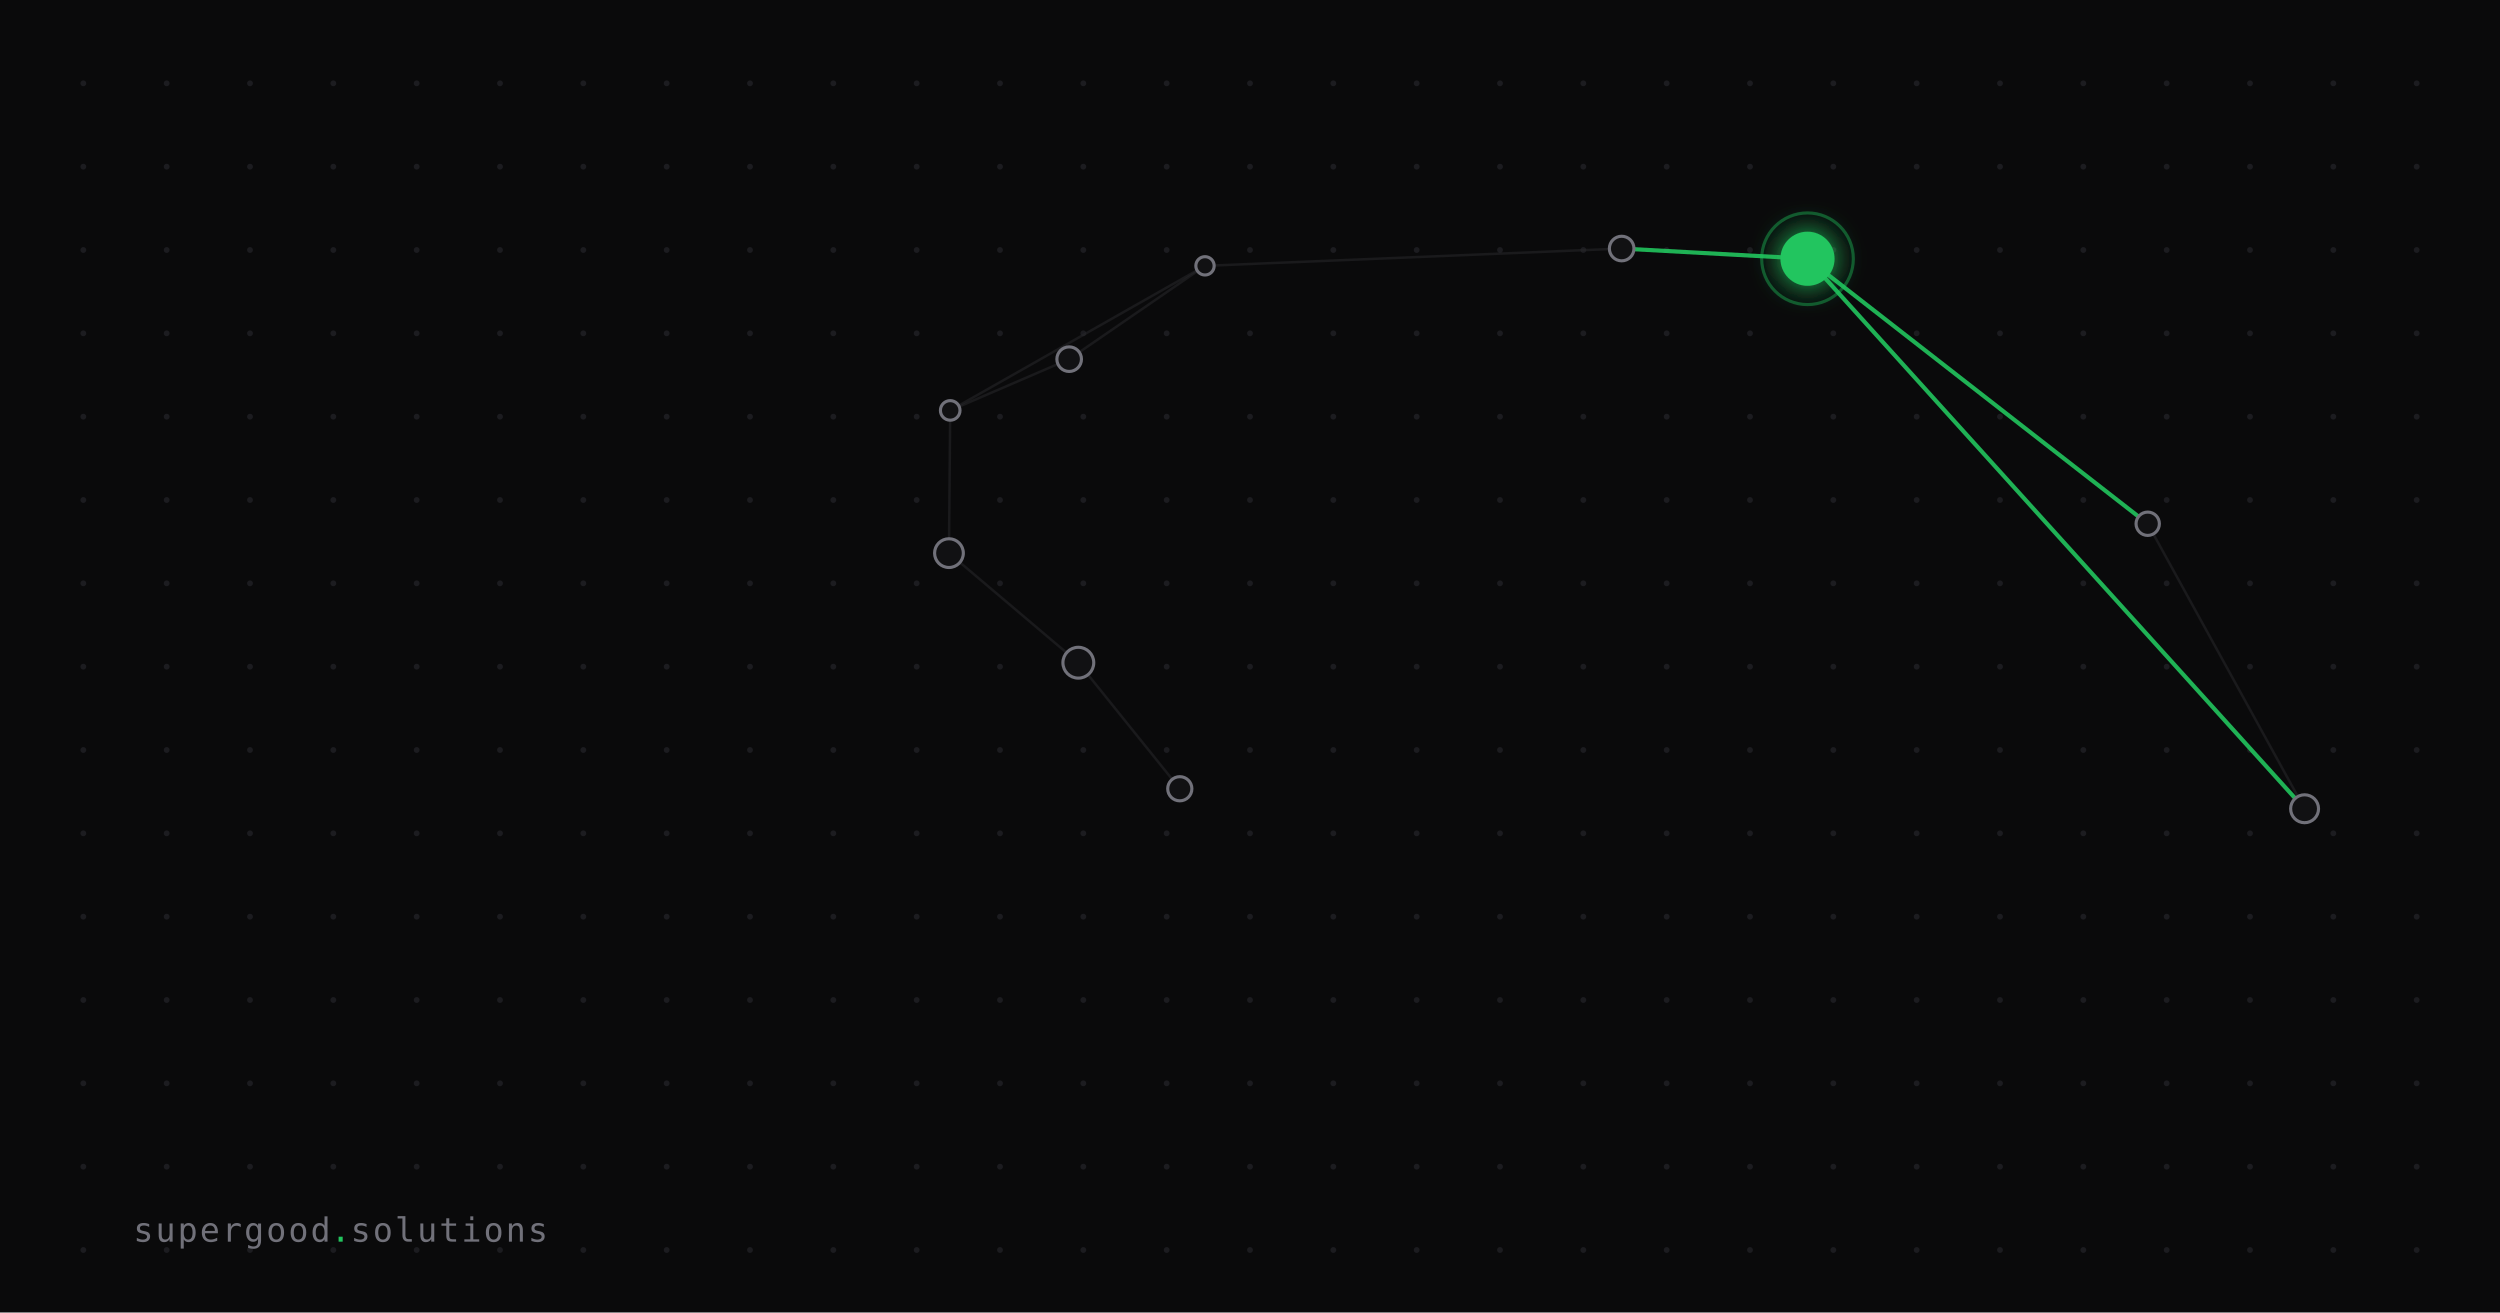
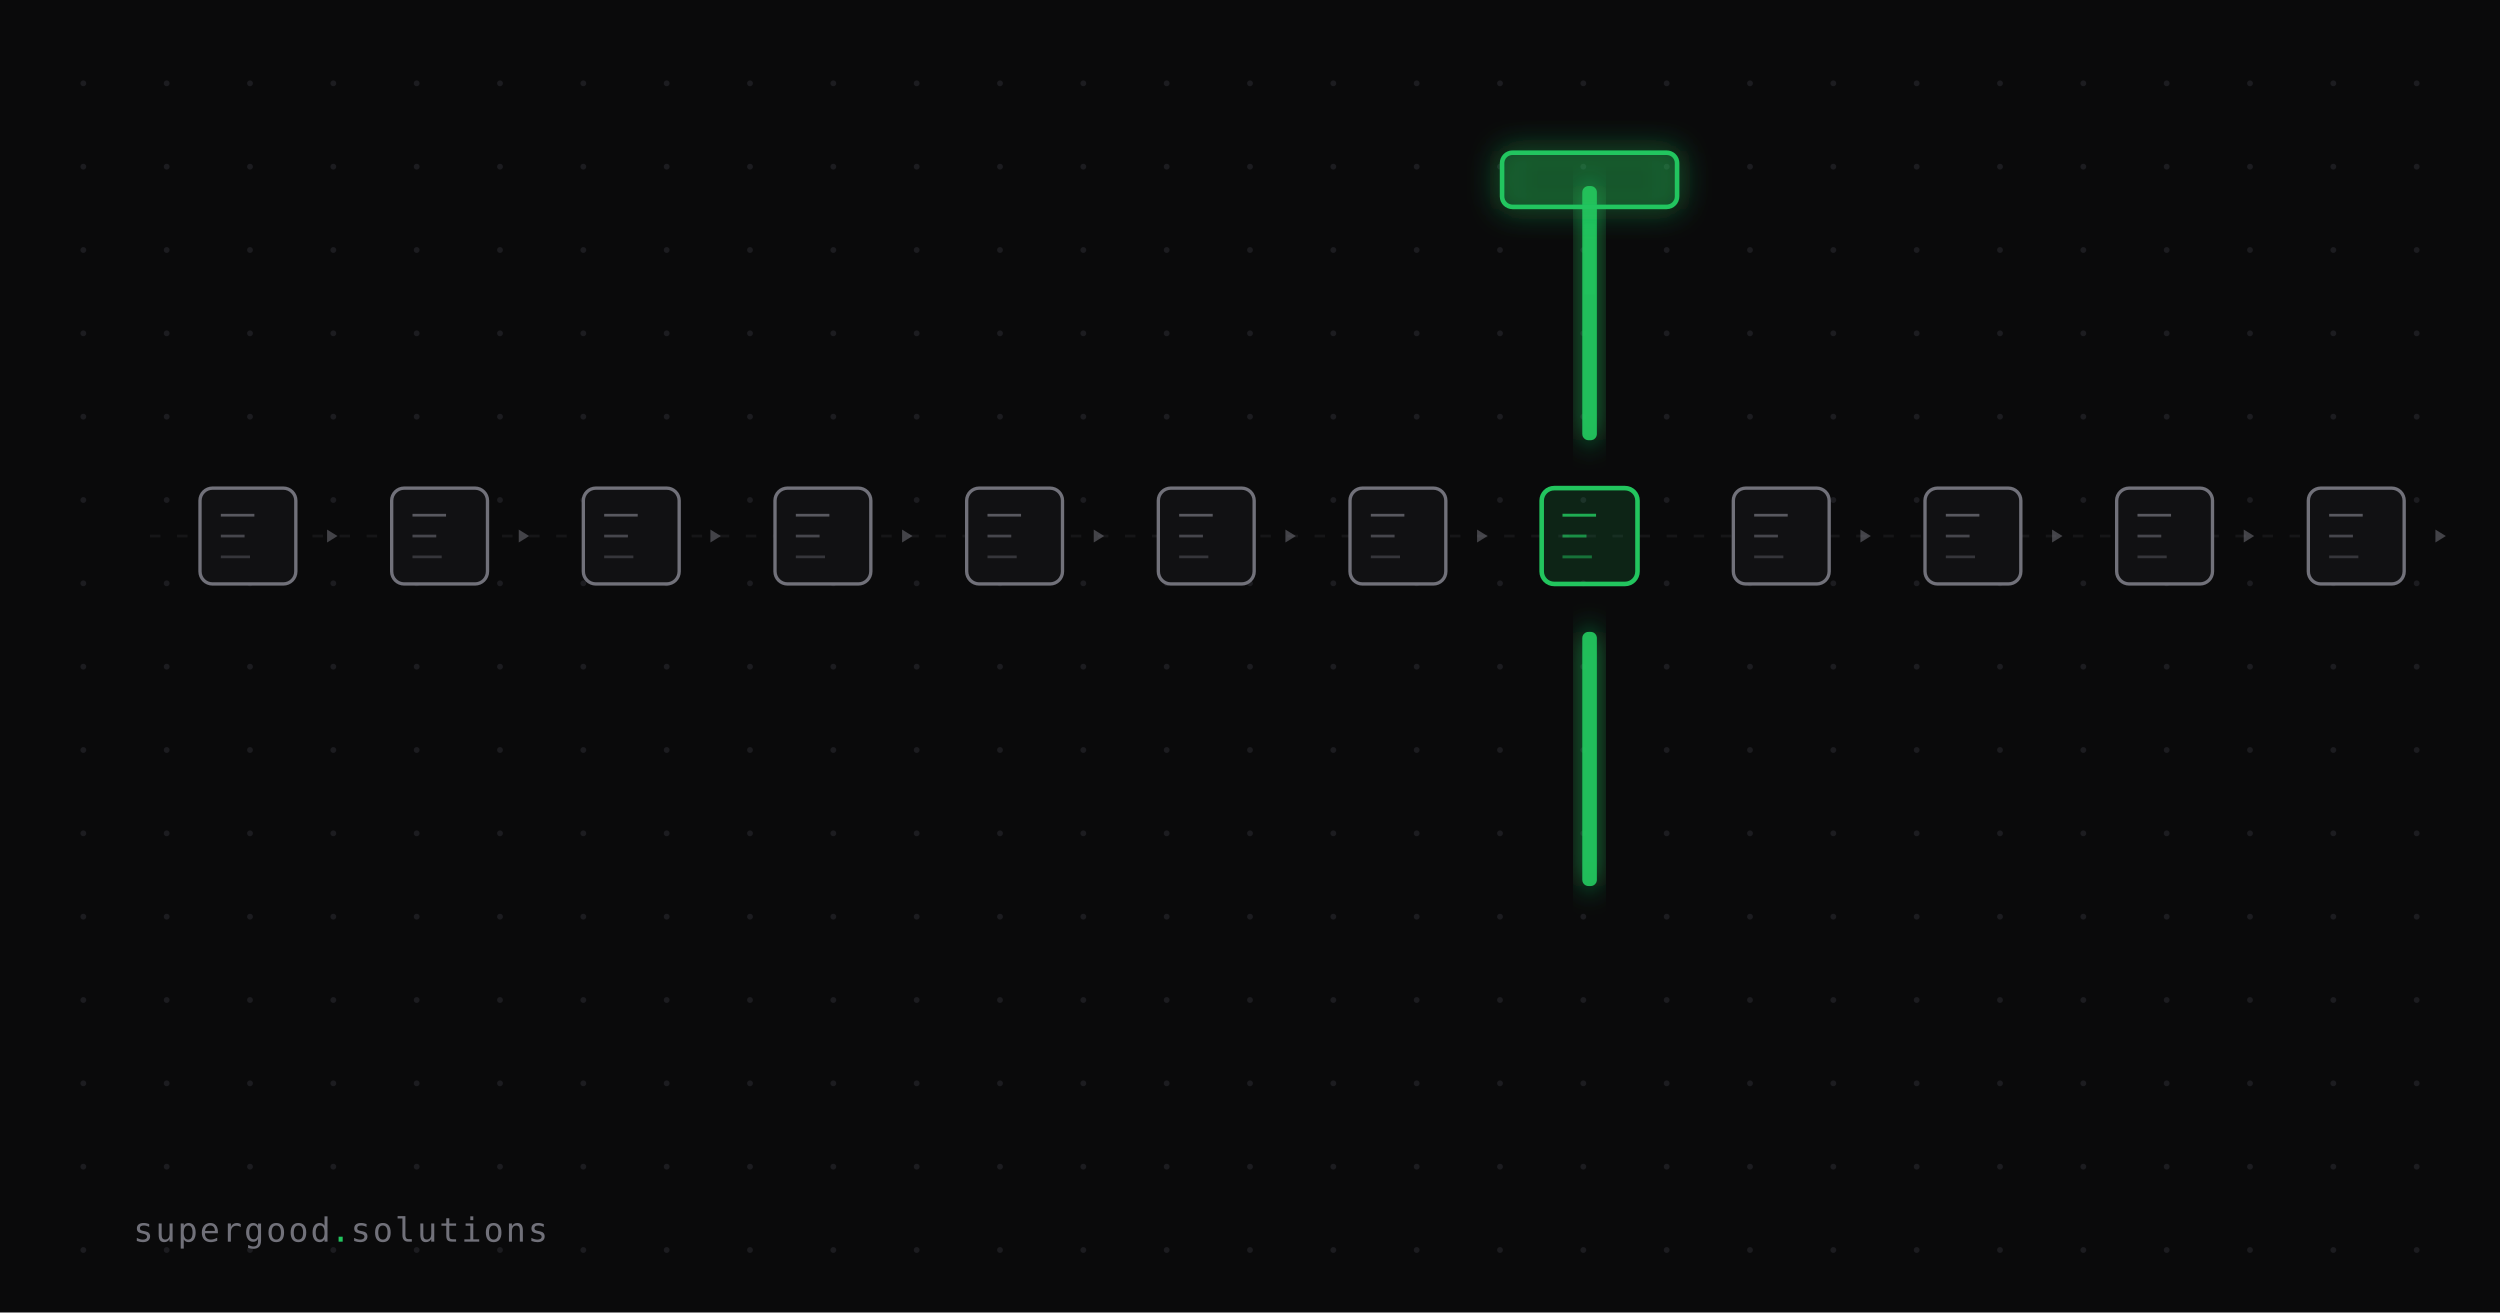
<svg xmlns="http://www.w3.org/2000/svg" width="1200" height="630" viewBox="0 0 1200 630">
  <defs>
    <filter id="glow" x="-60%" y="-60%" width="220%" height="220%">
      <feGaussianBlur stdDeviation="7" result="b" />
      <feMerge>
        <feMergeNode in="b" />
        <feMergeNode in="SourceGraphic" />
      </feMerge>
    </filter>
    <linearGradient id="vig" x1="0" y1="0" x2="0" y2="1">
      <stop offset="0%" stop-color="#0a0a0b" stop-opacity="0" />
      <stop offset="100%" stop-color="#0a0a0b" stop-opacity="0.85" />
    </linearGradient>
  </defs>
  <rect width="1200" height="630" fill="#0a0a0b" />
  <circle cx="40" cy="40" r="1.4" fill="#1c1c20" />
  <circle cx="80" cy="40" r="1.4" fill="#1c1c20" />
  <circle cx="120" cy="40" r="1.4" fill="#1c1c20" />
  <circle cx="160" cy="40" r="1.4" fill="#1c1c20" />
  <circle cx="200" cy="40" r="1.4" fill="#1c1c20" />
  <circle cx="240" cy="40" r="1.4" fill="#1c1c20" />
  <circle cx="280" cy="40" r="1.4" fill="#1c1c20" />
  <circle cx="320" cy="40" r="1.4" fill="#1c1c20" />
  <circle cx="360" cy="40" r="1.4" fill="#1c1c20" />
  <circle cx="400" cy="40" r="1.4" fill="#1c1c20" />
  <circle cx="440" cy="40" r="1.4" fill="#1c1c20" />
  <circle cx="480" cy="40" r="1.4" fill="#1c1c20" />
  <circle cx="520" cy="40" r="1.4" fill="#1c1c20" />
  <circle cx="560" cy="40" r="1.4" fill="#1c1c20" />
  <circle cx="600" cy="40" r="1.4" fill="#1c1c20" />
  <circle cx="640" cy="40" r="1.4" fill="#1c1c20" />
  <circle cx="680" cy="40" r="1.4" fill="#1c1c20" />
  <circle cx="720" cy="40" r="1.4" fill="#1c1c20" />
  <circle cx="760" cy="40" r="1.4" fill="#1c1c20" />
  <circle cx="800" cy="40" r="1.4" fill="#1c1c20" />
  <circle cx="840" cy="40" r="1.4" fill="#1c1c20" />
  <circle cx="880" cy="40" r="1.4" fill="#1c1c20" />
  <circle cx="920" cy="40" r="1.4" fill="#1c1c20" />
  <circle cx="960" cy="40" r="1.4" fill="#1c1c20" />
  <circle cx="1000" cy="40" r="1.4" fill="#1c1c20" />
  <circle cx="1040" cy="40" r="1.4" fill="#1c1c20" />
  <circle cx="1080" cy="40" r="1.4" fill="#1c1c20" />
  <circle cx="1120" cy="40" r="1.4" fill="#1c1c20" />
  <circle cx="1160" cy="40" r="1.4" fill="#1c1c20" />
  <circle cx="40" cy="80" r="1.4" fill="#1c1c20" />
  <circle cx="80" cy="80" r="1.4" fill="#1c1c20" />
  <circle cx="120" cy="80" r="1.4" fill="#1c1c20" />
  <circle cx="160" cy="80" r="1.4" fill="#1c1c20" />
  <circle cx="200" cy="80" r="1.4" fill="#1c1c20" />
  <circle cx="240" cy="80" r="1.4" fill="#1c1c20" />
  <circle cx="280" cy="80" r="1.4" fill="#1c1c20" />
  <circle cx="320" cy="80" r="1.4" fill="#1c1c20" />
  <circle cx="360" cy="80" r="1.4" fill="#1c1c20" />
  <circle cx="400" cy="80" r="1.4" fill="#1c1c20" />
  <circle cx="440" cy="80" r="1.4" fill="#1c1c20" />
  <circle cx="480" cy="80" r="1.4" fill="#1c1c20" />
  <circle cx="520" cy="80" r="1.4" fill="#1c1c20" />
  <circle cx="560" cy="80" r="1.4" fill="#1c1c20" />
  <circle cx="600" cy="80" r="1.4" fill="#1c1c20" />
  <circle cx="640" cy="80" r="1.4" fill="#1c1c20" />
  <circle cx="680" cy="80" r="1.4" fill="#1c1c20" />
  <circle cx="720" cy="80" r="1.4" fill="#1c1c20" />
  <circle cx="760" cy="80" r="1.4" fill="#1c1c20" />
  <circle cx="800" cy="80" r="1.4" fill="#1c1c20" />
  <circle cx="840" cy="80" r="1.4" fill="#1c1c20" />
  <circle cx="880" cy="80" r="1.4" fill="#1c1c20" />
  <circle cx="920" cy="80" r="1.4" fill="#1c1c20" />
  <circle cx="960" cy="80" r="1.4" fill="#1c1c20" />
  <circle cx="1000" cy="80" r="1.4" fill="#1c1c20" />
  <circle cx="1040" cy="80" r="1.4" fill="#1c1c20" />
  <circle cx="1080" cy="80" r="1.4" fill="#1c1c20" />
  <circle cx="1120" cy="80" r="1.4" fill="#1c1c20" />
  <circle cx="1160" cy="80" r="1.4" fill="#1c1c20" />
  <circle cx="40" cy="120" r="1.4" fill="#1c1c20" />
  <circle cx="80" cy="120" r="1.4" fill="#1c1c20" />
  <circle cx="120" cy="120" r="1.4" fill="#1c1c20" />
  <circle cx="160" cy="120" r="1.4" fill="#1c1c20" />
  <circle cx="200" cy="120" r="1.4" fill="#1c1c20" />
  <circle cx="240" cy="120" r="1.4" fill="#1c1c20" />
  <circle cx="280" cy="120" r="1.4" fill="#1c1c20" />
  <circle cx="320" cy="120" r="1.4" fill="#1c1c20" />
  <circle cx="360" cy="120" r="1.4" fill="#1c1c20" />
  <circle cx="400" cy="120" r="1.4" fill="#1c1c20" />
  <circle cx="440" cy="120" r="1.4" fill="#1c1c20" />
  <circle cx="480" cy="120" r="1.4" fill="#1c1c20" />
  <circle cx="520" cy="120" r="1.4" fill="#1c1c20" />
  <circle cx="560" cy="120" r="1.4" fill="#1c1c20" />
  <circle cx="600" cy="120" r="1.4" fill="#1c1c20" />
  <circle cx="640" cy="120" r="1.4" fill="#1c1c20" />
  <circle cx="680" cy="120" r="1.4" fill="#1c1c20" />
  <circle cx="720" cy="120" r="1.4" fill="#1c1c20" />
  <circle cx="760" cy="120" r="1.4" fill="#1c1c20" />
  <circle cx="800" cy="120" r="1.4" fill="#1c1c20" />
  <circle cx="840" cy="120" r="1.4" fill="#1c1c20" />
  <circle cx="880" cy="120" r="1.4" fill="#1c1c20" />
  <circle cx="920" cy="120" r="1.4" fill="#1c1c20" />
  <circle cx="960" cy="120" r="1.4" fill="#1c1c20" />
  <circle cx="1000" cy="120" r="1.4" fill="#1c1c20" />
  <circle cx="1040" cy="120" r="1.4" fill="#1c1c20" />
  <circle cx="1080" cy="120" r="1.4" fill="#1c1c20" />
  <circle cx="1120" cy="120" r="1.4" fill="#1c1c20" />
  <circle cx="1160" cy="120" r="1.4" fill="#1c1c20" />
  <circle cx="40" cy="160" r="1.4" fill="#1c1c20" />
  <circle cx="80" cy="160" r="1.4" fill="#1c1c20" />
  <circle cx="120" cy="160" r="1.4" fill="#1c1c20" />
  <circle cx="160" cy="160" r="1.4" fill="#1c1c20" />
  <circle cx="200" cy="160" r="1.4" fill="#1c1c20" />
  <circle cx="240" cy="160" r="1.4" fill="#1c1c20" />
  <circle cx="280" cy="160" r="1.4" fill="#1c1c20" />
  <circle cx="320" cy="160" r="1.4" fill="#1c1c20" />
  <circle cx="360" cy="160" r="1.4" fill="#1c1c20" />
  <circle cx="400" cy="160" r="1.4" fill="#1c1c20" />
  <circle cx="440" cy="160" r="1.4" fill="#1c1c20" />
  <circle cx="480" cy="160" r="1.4" fill="#1c1c20" />
  <circle cx="520" cy="160" r="1.4" fill="#1c1c20" />
  <circle cx="560" cy="160" r="1.4" fill="#1c1c20" />
  <circle cx="600" cy="160" r="1.4" fill="#1c1c20" />
  <circle cx="640" cy="160" r="1.4" fill="#1c1c20" />
  <circle cx="680" cy="160" r="1.4" fill="#1c1c20" />
  <circle cx="720" cy="160" r="1.4" fill="#1c1c20" />
  <circle cx="760" cy="160" r="1.4" fill="#1c1c20" />
  <circle cx="800" cy="160" r="1.4" fill="#1c1c20" />
  <circle cx="840" cy="160" r="1.4" fill="#1c1c20" />
  <circle cx="880" cy="160" r="1.4" fill="#1c1c20" />
  <circle cx="920" cy="160" r="1.4" fill="#1c1c20" />
  <circle cx="960" cy="160" r="1.4" fill="#1c1c20" />
  <circle cx="1000" cy="160" r="1.4" fill="#1c1c20" />
  <circle cx="1040" cy="160" r="1.4" fill="#1c1c20" />
  <circle cx="1080" cy="160" r="1.4" fill="#1c1c20" />
  <circle cx="1120" cy="160" r="1.4" fill="#1c1c20" />
  <circle cx="1160" cy="160" r="1.4" fill="#1c1c20" />
  <circle cx="40" cy="200" r="1.4" fill="#1c1c20" />
  <circle cx="80" cy="200" r="1.4" fill="#1c1c20" />
  <circle cx="120" cy="200" r="1.4" fill="#1c1c20" />
  <circle cx="160" cy="200" r="1.4" fill="#1c1c20" />
  <circle cx="200" cy="200" r="1.4" fill="#1c1c20" />
  <circle cx="240" cy="200" r="1.4" fill="#1c1c20" />
  <circle cx="280" cy="200" r="1.4" fill="#1c1c20" />
  <circle cx="320" cy="200" r="1.4" fill="#1c1c20" />
  <circle cx="360" cy="200" r="1.4" fill="#1c1c20" />
  <circle cx="400" cy="200" r="1.4" fill="#1c1c20" />
  <circle cx="440" cy="200" r="1.4" fill="#1c1c20" />
  <circle cx="480" cy="200" r="1.4" fill="#1c1c20" />
  <circle cx="520" cy="200" r="1.4" fill="#1c1c20" />
  <circle cx="560" cy="200" r="1.4" fill="#1c1c20" />
  <circle cx="600" cy="200" r="1.4" fill="#1c1c20" />
  <circle cx="640" cy="200" r="1.4" fill="#1c1c20" />
  <circle cx="680" cy="200" r="1.4" fill="#1c1c20" />
  <circle cx="720" cy="200" r="1.4" fill="#1c1c20" />
  <circle cx="760" cy="200" r="1.4" fill="#1c1c20" />
  <circle cx="800" cy="200" r="1.4" fill="#1c1c20" />
  <circle cx="840" cy="200" r="1.4" fill="#1c1c20" />
  <circle cx="880" cy="200" r="1.4" fill="#1c1c20" />
  <circle cx="920" cy="200" r="1.4" fill="#1c1c20" />
  <circle cx="960" cy="200" r="1.4" fill="#1c1c20" />
  <circle cx="1000" cy="200" r="1.4" fill="#1c1c20" />
  <circle cx="1040" cy="200" r="1.4" fill="#1c1c20" />
  <circle cx="1080" cy="200" r="1.4" fill="#1c1c20" />
  <circle cx="1120" cy="200" r="1.4" fill="#1c1c20" />
  <circle cx="1160" cy="200" r="1.4" fill="#1c1c20" />
  <circle cx="40" cy="240" r="1.4" fill="#1c1c20" />
  <circle cx="80" cy="240" r="1.4" fill="#1c1c20" />
  <circle cx="120" cy="240" r="1.4" fill="#1c1c20" />
  <circle cx="160" cy="240" r="1.4" fill="#1c1c20" />
  <circle cx="200" cy="240" r="1.4" fill="#1c1c20" />
  <circle cx="240" cy="240" r="1.4" fill="#1c1c20" />
  <circle cx="280" cy="240" r="1.4" fill="#1c1c20" />
  <circle cx="320" cy="240" r="1.4" fill="#1c1c20" />
  <circle cx="360" cy="240" r="1.4" fill="#1c1c20" />
  <circle cx="400" cy="240" r="1.4" fill="#1c1c20" />
  <circle cx="440" cy="240" r="1.4" fill="#1c1c20" />
  <circle cx="480" cy="240" r="1.4" fill="#1c1c20" />
  <circle cx="520" cy="240" r="1.4" fill="#1c1c20" />
  <circle cx="560" cy="240" r="1.4" fill="#1c1c20" />
  <circle cx="600" cy="240" r="1.4" fill="#1c1c20" />
  <circle cx="640" cy="240" r="1.4" fill="#1c1c20" />
  <circle cx="680" cy="240" r="1.4" fill="#1c1c20" />
  <circle cx="720" cy="240" r="1.4" fill="#1c1c20" />
  <circle cx="760" cy="240" r="1.4" fill="#1c1c20" />
  <circle cx="800" cy="240" r="1.4" fill="#1c1c20" />
  <circle cx="840" cy="240" r="1.4" fill="#1c1c20" />
  <circle cx="880" cy="240" r="1.4" fill="#1c1c20" />
  <circle cx="920" cy="240" r="1.4" fill="#1c1c20" />
  <circle cx="960" cy="240" r="1.4" fill="#1c1c20" />
  <circle cx="1000" cy="240" r="1.4" fill="#1c1c20" />
  <circle cx="1040" cy="240" r="1.4" fill="#1c1c20" />
  <circle cx="1080" cy="240" r="1.4" fill="#1c1c20" />
  <circle cx="1120" cy="240" r="1.4" fill="#1c1c20" />
  <circle cx="1160" cy="240" r="1.4" fill="#1c1c20" />
  <circle cx="40" cy="280" r="1.4" fill="#1c1c20" />
  <circle cx="80" cy="280" r="1.4" fill="#1c1c20" />
  <circle cx="120" cy="280" r="1.4" fill="#1c1c20" />
  <circle cx="160" cy="280" r="1.4" fill="#1c1c20" />
  <circle cx="200" cy="280" r="1.4" fill="#1c1c20" />
  <circle cx="240" cy="280" r="1.4" fill="#1c1c20" />
  <circle cx="280" cy="280" r="1.4" fill="#1c1c20" />
  <circle cx="320" cy="280" r="1.4" fill="#1c1c20" />
  <circle cx="360" cy="280" r="1.4" fill="#1c1c20" />
  <circle cx="400" cy="280" r="1.4" fill="#1c1c20" />
  <circle cx="440" cy="280" r="1.4" fill="#1c1c20" />
  <circle cx="480" cy="280" r="1.4" fill="#1c1c20" />
  <circle cx="520" cy="280" r="1.4" fill="#1c1c20" />
  <circle cx="560" cy="280" r="1.4" fill="#1c1c20" />
  <circle cx="600" cy="280" r="1.4" fill="#1c1c20" />
  <circle cx="640" cy="280" r="1.4" fill="#1c1c20" />
  <circle cx="680" cy="280" r="1.4" fill="#1c1c20" />
  <circle cx="720" cy="280" r="1.4" fill="#1c1c20" />
  <circle cx="760" cy="280" r="1.4" fill="#1c1c20" />
  <circle cx="800" cy="280" r="1.4" fill="#1c1c20" />
  <circle cx="840" cy="280" r="1.4" fill="#1c1c20" />
  <circle cx="880" cy="280" r="1.4" fill="#1c1c20" />
  <circle cx="920" cy="280" r="1.4" fill="#1c1c20" />
  <circle cx="960" cy="280" r="1.4" fill="#1c1c20" />
  <circle cx="1000" cy="280" r="1.4" fill="#1c1c20" />
  <circle cx="1040" cy="280" r="1.4" fill="#1c1c20" />
  <circle cx="1080" cy="280" r="1.4" fill="#1c1c20" />
  <circle cx="1120" cy="280" r="1.4" fill="#1c1c20" />
  <circle cx="1160" cy="280" r="1.4" fill="#1c1c20" />
  <circle cx="40" cy="320" r="1.4" fill="#1c1c20" />
  <circle cx="80" cy="320" r="1.4" fill="#1c1c20" />
  <circle cx="120" cy="320" r="1.4" fill="#1c1c20" />
  <circle cx="160" cy="320" r="1.4" fill="#1c1c20" />
  <circle cx="200" cy="320" r="1.4" fill="#1c1c20" />
  <circle cx="240" cy="320" r="1.4" fill="#1c1c20" />
  <circle cx="280" cy="320" r="1.4" fill="#1c1c20" />
  <circle cx="320" cy="320" r="1.4" fill="#1c1c20" />
  <circle cx="360" cy="320" r="1.4" fill="#1c1c20" />
  <circle cx="400" cy="320" r="1.4" fill="#1c1c20" />
  <circle cx="440" cy="320" r="1.4" fill="#1c1c20" />
  <circle cx="480" cy="320" r="1.4" fill="#1c1c20" />
  <circle cx="520" cy="320" r="1.4" fill="#1c1c20" />
  <circle cx="560" cy="320" r="1.4" fill="#1c1c20" />
  <circle cx="600" cy="320" r="1.4" fill="#1c1c20" />
  <circle cx="640" cy="320" r="1.4" fill="#1c1c20" />
  <circle cx="680" cy="320" r="1.4" fill="#1c1c20" />
  <circle cx="720" cy="320" r="1.4" fill="#1c1c20" />
  <circle cx="760" cy="320" r="1.4" fill="#1c1c20" />
  <circle cx="800" cy="320" r="1.4" fill="#1c1c20" />
  <circle cx="840" cy="320" r="1.4" fill="#1c1c20" />
  <circle cx="880" cy="320" r="1.4" fill="#1c1c20" />
  <circle cx="920" cy="320" r="1.4" fill="#1c1c20" />
  <circle cx="960" cy="320" r="1.4" fill="#1c1c20" />
  <circle cx="1000" cy="320" r="1.4" fill="#1c1c20" />
  <circle cx="1040" cy="320" r="1.4" fill="#1c1c20" />
  <circle cx="1080" cy="320" r="1.4" fill="#1c1c20" />
  <circle cx="1120" cy="320" r="1.4" fill="#1c1c20" />
  <circle cx="1160" cy="320" r="1.4" fill="#1c1c20" />
  <circle cx="40" cy="360" r="1.4" fill="#1c1c20" />
  <circle cx="80" cy="360" r="1.4" fill="#1c1c20" />
  <circle cx="120" cy="360" r="1.4" fill="#1c1c20" />
  <circle cx="160" cy="360" r="1.4" fill="#1c1c20" />
  <circle cx="200" cy="360" r="1.4" fill="#1c1c20" />
  <circle cx="240" cy="360" r="1.4" fill="#1c1c20" />
  <circle cx="280" cy="360" r="1.4" fill="#1c1c20" />
  <circle cx="320" cy="360" r="1.4" fill="#1c1c20" />
  <circle cx="360" cy="360" r="1.4" fill="#1c1c20" />
  <circle cx="400" cy="360" r="1.4" fill="#1c1c20" />
  <circle cx="440" cy="360" r="1.4" fill="#1c1c20" />
  <circle cx="480" cy="360" r="1.4" fill="#1c1c20" />
  <circle cx="520" cy="360" r="1.4" fill="#1c1c20" />
  <circle cx="560" cy="360" r="1.4" fill="#1c1c20" />
  <circle cx="600" cy="360" r="1.4" fill="#1c1c20" />
  <circle cx="640" cy="360" r="1.4" fill="#1c1c20" />
  <circle cx="680" cy="360" r="1.4" fill="#1c1c20" />
  <circle cx="720" cy="360" r="1.4" fill="#1c1c20" />
  <circle cx="760" cy="360" r="1.4" fill="#1c1c20" />
  <circle cx="800" cy="360" r="1.4" fill="#1c1c20" />
  <circle cx="840" cy="360" r="1.4" fill="#1c1c20" />
  <circle cx="880" cy="360" r="1.4" fill="#1c1c20" />
  <circle cx="920" cy="360" r="1.4" fill="#1c1c20" />
  <circle cx="960" cy="360" r="1.4" fill="#1c1c20" />
  <circle cx="1000" cy="360" r="1.4" fill="#1c1c20" />
  <circle cx="1040" cy="360" r="1.4" fill="#1c1c20" />
  <circle cx="1080" cy="360" r="1.4" fill="#1c1c20" />
  <circle cx="1120" cy="360" r="1.4" fill="#1c1c20" />
  <circle cx="1160" cy="360" r="1.4" fill="#1c1c20" />
  <circle cx="40" cy="400" r="1.4" fill="#1c1c20" />
  <circle cx="80" cy="400" r="1.4" fill="#1c1c20" />
  <circle cx="120" cy="400" r="1.4" fill="#1c1c20" />
  <circle cx="160" cy="400" r="1.4" fill="#1c1c20" />
  <circle cx="200" cy="400" r="1.4" fill="#1c1c20" />
  <circle cx="240" cy="400" r="1.4" fill="#1c1c20" />
  <circle cx="280" cy="400" r="1.4" fill="#1c1c20" />
  <circle cx="320" cy="400" r="1.4" fill="#1c1c20" />
  <circle cx="360" cy="400" r="1.4" fill="#1c1c20" />
  <circle cx="400" cy="400" r="1.4" fill="#1c1c20" />
  <circle cx="440" cy="400" r="1.4" fill="#1c1c20" />
  <circle cx="480" cy="400" r="1.4" fill="#1c1c20" />
  <circle cx="520" cy="400" r="1.4" fill="#1c1c20" />
  <circle cx="560" cy="400" r="1.4" fill="#1c1c20" />
  <circle cx="600" cy="400" r="1.4" fill="#1c1c20" />
  <circle cx="640" cy="400" r="1.4" fill="#1c1c20" />
  <circle cx="680" cy="400" r="1.4" fill="#1c1c20" />
  <circle cx="720" cy="400" r="1.4" fill="#1c1c20" />
  <circle cx="760" cy="400" r="1.4" fill="#1c1c20" />
  <circle cx="800" cy="400" r="1.4" fill="#1c1c20" />
  <circle cx="840" cy="400" r="1.4" fill="#1c1c20" />
  <circle cx="880" cy="400" r="1.4" fill="#1c1c20" />
  <circle cx="920" cy="400" r="1.4" fill="#1c1c20" />
  <circle cx="960" cy="400" r="1.4" fill="#1c1c20" />
  <circle cx="1000" cy="400" r="1.4" fill="#1c1c20" />
  <circle cx="1040" cy="400" r="1.4" fill="#1c1c20" />
  <circle cx="1080" cy="400" r="1.4" fill="#1c1c20" />
  <circle cx="1120" cy="400" r="1.4" fill="#1c1c20" />
  <circle cx="1160" cy="400" r="1.4" fill="#1c1c20" />
  <circle cx="40" cy="440" r="1.4" fill="#1c1c20" />
  <circle cx="80" cy="440" r="1.4" fill="#1c1c20" />
  <circle cx="120" cy="440" r="1.4" fill="#1c1c20" />
  <circle cx="160" cy="440" r="1.4" fill="#1c1c20" />
  <circle cx="200" cy="440" r="1.4" fill="#1c1c20" />
  <circle cx="240" cy="440" r="1.4" fill="#1c1c20" />
  <circle cx="280" cy="440" r="1.4" fill="#1c1c20" />
  <circle cx="320" cy="440" r="1.4" fill="#1c1c20" />
  <circle cx="360" cy="440" r="1.4" fill="#1c1c20" />
  <circle cx="400" cy="440" r="1.4" fill="#1c1c20" />
  <circle cx="440" cy="440" r="1.4" fill="#1c1c20" />
  <circle cx="480" cy="440" r="1.4" fill="#1c1c20" />
  <circle cx="520" cy="440" r="1.4" fill="#1c1c20" />
  <circle cx="560" cy="440" r="1.4" fill="#1c1c20" />
  <circle cx="600" cy="440" r="1.4" fill="#1c1c20" />
  <circle cx="640" cy="440" r="1.4" fill="#1c1c20" />
  <circle cx="680" cy="440" r="1.4" fill="#1c1c20" />
  <circle cx="720" cy="440" r="1.4" fill="#1c1c20" />
  <circle cx="760" cy="440" r="1.4" fill="#1c1c20" />
  <circle cx="800" cy="440" r="1.4" fill="#1c1c20" />
  <circle cx="840" cy="440" r="1.4" fill="#1c1c20" />
  <circle cx="880" cy="440" r="1.4" fill="#1c1c20" />
  <circle cx="920" cy="440" r="1.4" fill="#1c1c20" />
  <circle cx="960" cy="440" r="1.4" fill="#1c1c20" />
  <circle cx="1000" cy="440" r="1.4" fill="#1c1c20" />
  <circle cx="1040" cy="440" r="1.4" fill="#1c1c20" />
  <circle cx="1080" cy="440" r="1.4" fill="#1c1c20" />
  <circle cx="1120" cy="440" r="1.4" fill="#1c1c20" />
  <circle cx="1160" cy="440" r="1.4" fill="#1c1c20" />
  <circle cx="40" cy="480" r="1.4" fill="#1c1c20" />
  <circle cx="80" cy="480" r="1.4" fill="#1c1c20" />
  <circle cx="120" cy="480" r="1.4" fill="#1c1c20" />
  <circle cx="160" cy="480" r="1.4" fill="#1c1c20" />
  <circle cx="200" cy="480" r="1.4" fill="#1c1c20" />
  <circle cx="240" cy="480" r="1.4" fill="#1c1c20" />
  <circle cx="280" cy="480" r="1.4" fill="#1c1c20" />
  <circle cx="320" cy="480" r="1.4" fill="#1c1c20" />
  <circle cx="360" cy="480" r="1.4" fill="#1c1c20" />
  <circle cx="400" cy="480" r="1.4" fill="#1c1c20" />
  <circle cx="440" cy="480" r="1.4" fill="#1c1c20" />
  <circle cx="480" cy="480" r="1.4" fill="#1c1c20" />
  <circle cx="520" cy="480" r="1.4" fill="#1c1c20" />
  <circle cx="560" cy="480" r="1.4" fill="#1c1c20" />
  <circle cx="600" cy="480" r="1.4" fill="#1c1c20" />
  <circle cx="640" cy="480" r="1.4" fill="#1c1c20" />
  <circle cx="680" cy="480" r="1.4" fill="#1c1c20" />
  <circle cx="720" cy="480" r="1.4" fill="#1c1c20" />
  <circle cx="760" cy="480" r="1.4" fill="#1c1c20" />
  <circle cx="800" cy="480" r="1.4" fill="#1c1c20" />
  <circle cx="840" cy="480" r="1.4" fill="#1c1c20" />
  <circle cx="880" cy="480" r="1.4" fill="#1c1c20" />
  <circle cx="920" cy="480" r="1.4" fill="#1c1c20" />
  <circle cx="960" cy="480" r="1.4" fill="#1c1c20" />
  <circle cx="1000" cy="480" r="1.4" fill="#1c1c20" />
  <circle cx="1040" cy="480" r="1.4" fill="#1c1c20" />
  <circle cx="1080" cy="480" r="1.4" fill="#1c1c20" />
  <circle cx="1120" cy="480" r="1.4" fill="#1c1c20" />
  <circle cx="1160" cy="480" r="1.4" fill="#1c1c20" />
  <circle cx="40" cy="520" r="1.4" fill="#1c1c20" />
  <circle cx="80" cy="520" r="1.4" fill="#1c1c20" />
  <circle cx="120" cy="520" r="1.4" fill="#1c1c20" />
  <circle cx="160" cy="520" r="1.4" fill="#1c1c20" />
  <circle cx="200" cy="520" r="1.4" fill="#1c1c20" />
  <circle cx="240" cy="520" r="1.4" fill="#1c1c20" />
  <circle cx="280" cy="520" r="1.4" fill="#1c1c20" />
  <circle cx="320" cy="520" r="1.4" fill="#1c1c20" />
  <circle cx="360" cy="520" r="1.4" fill="#1c1c20" />
  <circle cx="400" cy="520" r="1.4" fill="#1c1c20" />
  <circle cx="440" cy="520" r="1.4" fill="#1c1c20" />
  <circle cx="480" cy="520" r="1.4" fill="#1c1c20" />
  <circle cx="520" cy="520" r="1.4" fill="#1c1c20" />
  <circle cx="560" cy="520" r="1.4" fill="#1c1c20" />
  <circle cx="600" cy="520" r="1.4" fill="#1c1c20" />
  <circle cx="640" cy="520" r="1.4" fill="#1c1c20" />
  <circle cx="680" cy="520" r="1.4" fill="#1c1c20" />
  <circle cx="720" cy="520" r="1.4" fill="#1c1c20" />
  <circle cx="760" cy="520" r="1.4" fill="#1c1c20" />
  <circle cx="800" cy="520" r="1.4" fill="#1c1c20" />
  <circle cx="840" cy="520" r="1.4" fill="#1c1c20" />
  <circle cx="880" cy="520" r="1.4" fill="#1c1c20" />
  <circle cx="920" cy="520" r="1.4" fill="#1c1c20" />
  <circle cx="960" cy="520" r="1.4" fill="#1c1c20" />
  <circle cx="1000" cy="520" r="1.4" fill="#1c1c20" />
  <circle cx="1040" cy="520" r="1.4" fill="#1c1c20" />
  <circle cx="1080" cy="520" r="1.4" fill="#1c1c20" />
  <circle cx="1120" cy="520" r="1.4" fill="#1c1c20" />
  <circle cx="1160" cy="520" r="1.4" fill="#1c1c20" />
  <circle cx="40" cy="560" r="1.4" fill="#1c1c20" />
  <circle cx="80" cy="560" r="1.4" fill="#1c1c20" />
  <circle cx="120" cy="560" r="1.4" fill="#1c1c20" />
  <circle cx="160" cy="560" r="1.4" fill="#1c1c20" />
  <circle cx="200" cy="560" r="1.4" fill="#1c1c20" />
  <circle cx="240" cy="560" r="1.4" fill="#1c1c20" />
  <circle cx="280" cy="560" r="1.4" fill="#1c1c20" />
  <circle cx="320" cy="560" r="1.4" fill="#1c1c20" />
  <circle cx="360" cy="560" r="1.4" fill="#1c1c20" />
  <circle cx="400" cy="560" r="1.4" fill="#1c1c20" />
  <circle cx="440" cy="560" r="1.4" fill="#1c1c20" />
  <circle cx="480" cy="560" r="1.4" fill="#1c1c20" />
  <circle cx="520" cy="560" r="1.4" fill="#1c1c20" />
  <circle cx="560" cy="560" r="1.4" fill="#1c1c20" />
  <circle cx="600" cy="560" r="1.4" fill="#1c1c20" />
  <circle cx="640" cy="560" r="1.4" fill="#1c1c20" />
  <circle cx="680" cy="560" r="1.4" fill="#1c1c20" />
  <circle cx="720" cy="560" r="1.4" fill="#1c1c20" />
  <circle cx="760" cy="560" r="1.4" fill="#1c1c20" />
  <circle cx="800" cy="560" r="1.4" fill="#1c1c20" />
  <circle cx="840" cy="560" r="1.4" fill="#1c1c20" />
  <circle cx="880" cy="560" r="1.4" fill="#1c1c20" />
  <circle cx="920" cy="560" r="1.4" fill="#1c1c20" />
  <circle cx="960" cy="560" r="1.4" fill="#1c1c20" />
  <circle cx="1000" cy="560" r="1.4" fill="#1c1c20" />
  <circle cx="1040" cy="560" r="1.4" fill="#1c1c20" />
  <circle cx="1080" cy="560" r="1.4" fill="#1c1c20" />
  <circle cx="1120" cy="560" r="1.4" fill="#1c1c20" />
  <circle cx="1160" cy="560" r="1.4" fill="#1c1c20" />
  <circle cx="40" cy="600" r="1.4" fill="#1c1c20" />
  <circle cx="80" cy="600" r="1.4" fill="#1c1c20" />
  <circle cx="120" cy="600" r="1.4" fill="#1c1c20" />
  <circle cx="160" cy="600" r="1.4" fill="#1c1c20" />
  <circle cx="200" cy="600" r="1.4" fill="#1c1c20" />
  <circle cx="240" cy="600" r="1.4" fill="#1c1c20" />
  <circle cx="280" cy="600" r="1.4" fill="#1c1c20" />
  <circle cx="320" cy="600" r="1.4" fill="#1c1c20" />
  <circle cx="360" cy="600" r="1.4" fill="#1c1c20" />
  <circle cx="400" cy="600" r="1.4" fill="#1c1c20" />
  <circle cx="440" cy="600" r="1.4" fill="#1c1c20" />
  <circle cx="480" cy="600" r="1.4" fill="#1c1c20" />
  <circle cx="520" cy="600" r="1.4" fill="#1c1c20" />
  <circle cx="560" cy="600" r="1.4" fill="#1c1c20" />
  <circle cx="600" cy="600" r="1.4" fill="#1c1c20" />
  <circle cx="640" cy="600" r="1.4" fill="#1c1c20" />
  <circle cx="680" cy="600" r="1.4" fill="#1c1c20" />
  <circle cx="720" cy="600" r="1.4" fill="#1c1c20" />
  <circle cx="760" cy="600" r="1.4" fill="#1c1c20" />
  <circle cx="800" cy="600" r="1.4" fill="#1c1c20" />
  <circle cx="840" cy="600" r="1.4" fill="#1c1c20" />
  <circle cx="880" cy="600" r="1.4" fill="#1c1c20" />
  <circle cx="920" cy="600" r="1.4" fill="#1c1c20" />
  <circle cx="960" cy="600" r="1.4" fill="#1c1c20" />
  <circle cx="1000" cy="600" r="1.4" fill="#1c1c20" />
  <circle cx="1040" cy="600" r="1.4" fill="#1c1c20" />
  <circle cx="1080" cy="600" r="1.4" fill="#1c1c20" />
  <circle cx="1120" cy="600" r="1.4" fill="#1c1c20" />
  <circle cx="1160" cy="600" r="1.4" fill="#1c1c20" />
-   <line x1="566.3" y1="378.6" x2="517.6" y2="318.1" stroke="#27272a" stroke-width="1.2" stroke-opacity="0.55" />
-   <line x1="513.2" y1="172.4" x2="456.1" y2="197.0" stroke="#27272a" stroke-width="1.2" stroke-opacity="0.55" />
-   <line x1="517.6" y1="318.1" x2="455.5" y2="265.5" stroke="#27272a" stroke-width="1.2" stroke-opacity="0.55" />
-   <line x1="778.4" y1="119.3" x2="867.6" y2="124.2" stroke="#22c55e" stroke-width="2.0" stroke-opacity="0.9" />
-   <line x1="778.4" y1="119.3" x2="578.4" y2="127.6" stroke="#27272a" stroke-width="1.2" stroke-opacity="0.55" />
-   <line x1="1106.2" y1="388.2" x2="1030.9" y2="251.4" stroke="#27272a" stroke-width="1.2" stroke-opacity="0.55" />
-   <line x1="1106.2" y1="388.2" x2="867.6" y2="124.2" stroke="#22c55e" stroke-width="2.0" stroke-opacity="0.9" />
-   <line x1="455.5" y1="265.5" x2="456.1" y2="197.0" stroke="#27272a" stroke-width="1.2" stroke-opacity="0.55" />
-   <line x1="578.4" y1="127.6" x2="513.2" y2="172.4" stroke="#27272a" stroke-width="1.2" stroke-opacity="0.55" />
-   <line x1="578.4" y1="127.6" x2="456.1" y2="197.0" stroke="#27272a" stroke-width="1.2" stroke-opacity="0.55" />
-   <line x1="1030.9" y1="251.4" x2="867.6" y2="124.2" stroke="#22c55e" stroke-width="2.0" stroke-opacity="0.9" />
-   <circle cx="566.3" cy="378.6" r="5.8" fill="#111113" stroke="#71717a" stroke-width="1.5" />
-   <circle cx="513.2" cy="172.4" r="5.9" fill="#111113" stroke="#71717a" stroke-width="1.5" />
-   <circle cx="517.6" cy="318.1" r="7.4" fill="#111113" stroke="#71717a" stroke-width="1.5" />
-   <circle cx="778.4" cy="119.3" r="5.9" fill="#111113" stroke="#71717a" stroke-width="1.5" />
-   <circle cx="1106.2" cy="388.2" r="6.7" fill="#111113" stroke="#71717a" stroke-width="1.5" />
-   <circle cx="455.5" cy="265.5" r="6.9" fill="#111113" stroke="#71717a" stroke-width="1.5" />
-   <circle cx="578.4" cy="127.6" r="4.4" fill="#111113" stroke="#71717a" stroke-width="1.5" />
-   <circle cx="867.6" cy="124.2" r="13" fill="#22c55e" filter="url(#glow)" />
-   <circle cx="867.6" cy="124.2" r="22" fill="none" stroke="#22c55e" stroke-width="1.5" stroke-opacity="0.4" />
-   <circle cx="1030.9" cy="251.4" r="5.6" fill="#111113" stroke="#71717a" stroke-width="1.5" />
-   <circle cx="456.1" cy="197.0" r="4.7" fill="#111113" stroke="#71717a" stroke-width="1.5" />
+   <line x1="72.0" y1="257.3" x2="1152.0" y2="257.3" stroke="#27272a" stroke-width="1.3" stroke-opacity="0.45" stroke-dasharray="5 8" />
+   <rect x="96.0" y="234.3" width="46" height="46" rx="6" fill="#111113" stroke="#71717a" stroke-width="1.6" />
+   <line x1="106.0" y1="247.3" x2="122.1" y2="247.3" stroke="#71717a" stroke-width="1.3" stroke-opacity="0.75" />
+   <line x1="106.0" y1="257.3" x2="117.4" y2="257.3" stroke="#71717a" stroke-width="1.3" stroke-opacity="0.57" />
+   <line x1="106.0" y1="267.3" x2="120.0" y2="267.3" stroke="#71717a" stroke-width="1.3" stroke-opacity="0.39" />
+   <path d="M162.0,257.3 l-5.0,-3.1 l0,6.2 Z" fill="#71717a" fill-opacity="0.55" />
+   <rect x="188.0" y="234.3" width="46" height="46" rx="6" fill="#111113" stroke="#71717a" stroke-width="1.6" />
+   <line x1="198.0" y1="247.3" x2="214.1" y2="247.3" stroke="#71717a" stroke-width="1.3" stroke-opacity="0.75" />
+   <line x1="198.0" y1="257.3" x2="209.4" y2="257.3" stroke="#71717a" stroke-width="1.3" stroke-opacity="0.57" />
+   <line x1="198.0" y1="267.3" x2="212.0" y2="267.3" stroke="#71717a" stroke-width="1.3" stroke-opacity="0.39" />
+   <path d="M254.0,257.3 l-5.0,-3.1 l0,6.2 Z" fill="#71717a" fill-opacity="0.55" />
+   <rect x="280.0" y="234.3" width="46" height="46" rx="6" fill="#111113" stroke="#71717a" stroke-width="1.6" />
+   <line x1="290.0" y1="247.3" x2="306.1" y2="247.3" stroke="#71717a" stroke-width="1.3" stroke-opacity="0.75" />
+   <line x1="290.0" y1="257.3" x2="301.4" y2="257.3" stroke="#71717a" stroke-width="1.3" stroke-opacity="0.57" />
+   <line x1="290.0" y1="267.3" x2="304.0" y2="267.3" stroke="#71717a" stroke-width="1.3" stroke-opacity="0.39" />
+   <path d="M346.0,257.3 l-5.0,-3.1 l0,6.2 Z" fill="#71717a" fill-opacity="0.55" />
+   <rect x="372.0" y="234.3" width="46" height="46" rx="6" fill="#111113" stroke="#71717a" stroke-width="1.6" />
+   <line x1="382.0" y1="247.3" x2="398.1" y2="247.3" stroke="#71717a" stroke-width="1.3" stroke-opacity="0.75" />
+   <line x1="382.0" y1="257.3" x2="393.4" y2="257.3" stroke="#71717a" stroke-width="1.3" stroke-opacity="0.57" />
+   <line x1="382.0" y1="267.3" x2="396.0" y2="267.3" stroke="#71717a" stroke-width="1.3" stroke-opacity="0.39" />
+   <path d="M438.0,257.3 l-5.0,-3.1 l0,6.2 Z" fill="#71717a" fill-opacity="0.55" />
+   <rect x="464.0" y="234.3" width="46" height="46" rx="6" fill="#111113" stroke="#71717a" stroke-width="1.6" />
+   <line x1="474.0" y1="247.3" x2="490.1" y2="247.3" stroke="#71717a" stroke-width="1.3" stroke-opacity="0.75" />
+   <line x1="474.0" y1="257.3" x2="485.4" y2="257.3" stroke="#71717a" stroke-width="1.3" stroke-opacity="0.57" />
+   <line x1="474.0" y1="267.3" x2="488.0" y2="267.3" stroke="#71717a" stroke-width="1.3" stroke-opacity="0.39" />
+   <path d="M530.0,257.3 l-5.0,-3.1 l0,6.2 Z" fill="#71717a" fill-opacity="0.55" />
+   <rect x="556.0" y="234.3" width="46" height="46" rx="6" fill="#111113" stroke="#71717a" stroke-width="1.6" />
+   <line x1="566.0" y1="247.3" x2="582.1" y2="247.3" stroke="#71717a" stroke-width="1.3" stroke-opacity="0.75" />
+   <line x1="566.0" y1="257.3" x2="577.4" y2="257.3" stroke="#71717a" stroke-width="1.3" stroke-opacity="0.57" />
+   <line x1="566.0" y1="267.3" x2="580.0" y2="267.3" stroke="#71717a" stroke-width="1.3" stroke-opacity="0.39" />
+   <path d="M622.0,257.3 l-5.0,-3.1 l0,6.2 Z" fill="#71717a" fill-opacity="0.55" />
+   <rect x="648.0" y="234.3" width="46" height="46" rx="6" fill="#111113" stroke="#71717a" stroke-width="1.6" />
+   <line x1="658.0" y1="247.3" x2="674.1" y2="247.3" stroke="#71717a" stroke-width="1.3" stroke-opacity="0.75" />
+   <line x1="658.0" y1="257.3" x2="669.4" y2="257.3" stroke="#71717a" stroke-width="1.3" stroke-opacity="0.57" />
+   <line x1="658.0" y1="267.3" x2="672.0" y2="267.3" stroke="#71717a" stroke-width="1.3" stroke-opacity="0.39" />
+   <path d="M714.0,257.3 l-5.0,-3.1 l0,6.2 Z" fill="#71717a" fill-opacity="0.55" />
+   <rect x="832.0" y="234.3" width="46" height="46" rx="6" fill="#111113" stroke="#71717a" stroke-width="1.6" />
+   <line x1="842.0" y1="247.3" x2="858.1" y2="247.3" stroke="#71717a" stroke-width="1.3" stroke-opacity="0.75" />
+   <line x1="842.0" y1="257.3" x2="853.4" y2="257.3" stroke="#71717a" stroke-width="1.3" stroke-opacity="0.57" />
+   <line x1="842.0" y1="267.3" x2="856.0" y2="267.3" stroke="#71717a" stroke-width="1.3" stroke-opacity="0.39" />
+   <path d="M898.0,257.3 l-5.0,-3.1 l0,6.2 Z" fill="#71717a" fill-opacity="0.55" />
+   <rect x="924.0" y="234.3" width="46" height="46" rx="6" fill="#111113" stroke="#71717a" stroke-width="1.6" />
+   <line x1="934.0" y1="247.3" x2="950.1" y2="247.3" stroke="#71717a" stroke-width="1.3" stroke-opacity="0.75" />
+   <line x1="934.0" y1="257.3" x2="945.4" y2="257.3" stroke="#71717a" stroke-width="1.3" stroke-opacity="0.57" />
+   <line x1="934.0" y1="267.3" x2="948.0" y2="267.3" stroke="#71717a" stroke-width="1.3" stroke-opacity="0.39" />
+   <path d="M990.0,257.3 l-5.0,-3.1 l0,6.2 Z" fill="#71717a" fill-opacity="0.55" />
+   <rect x="1016.0" y="234.3" width="46" height="46" rx="6" fill="#111113" stroke="#71717a" stroke-width="1.6" />
+   <line x1="1026.0" y1="247.3" x2="1042.1" y2="247.3" stroke="#71717a" stroke-width="1.3" stroke-opacity="0.75" />
+   <line x1="1026.0" y1="257.3" x2="1037.4" y2="257.3" stroke="#71717a" stroke-width="1.3" stroke-opacity="0.57" />
+   <line x1="1026.0" y1="267.3" x2="1040.0" y2="267.3" stroke="#71717a" stroke-width="1.3" stroke-opacity="0.39" />
+   <path d="M1082.0,257.3 l-5.0,-3.1 l0,6.2 Z" fill="#71717a" fill-opacity="0.55" />
+   <rect x="1108.0" y="234.3" width="46" height="46" rx="6" fill="#111113" stroke="#71717a" stroke-width="1.6" />
+   <line x1="1118.0" y1="247.3" x2="1134.1" y2="247.3" stroke="#71717a" stroke-width="1.3" stroke-opacity="0.75" />
+   <line x1="1118.0" y1="257.3" x2="1129.4" y2="257.3" stroke="#71717a" stroke-width="1.3" stroke-opacity="0.57" />
+   <line x1="1118.0" y1="267.3" x2="1132.0" y2="267.3" stroke="#71717a" stroke-width="1.3" stroke-opacity="0.39" />
+   <path d="M1174.0,257.3 l-5.0,-3.1 l0,6.2 Z" fill="#71717a" fill-opacity="0.55" />
+   <rect x="759.5" y="89.3" width="7" height="122.0" rx="3" fill="#22c55e" fill-opacity="0.95" filter="url(#glow)" />
+   <rect x="759.5" y="303.3" width="7" height="122.0" rx="3" fill="#22c55e" fill-opacity="0.95" filter="url(#glow)" />
+   <rect x="760.5" y="107.3" width="5" height="34" fill="#22c55e" fill-opacity="0.5" />
+   <rect x="721.0" y="73.3" width="84" height="26" rx="5" fill="#22c55e" fill-opacity="0.22" stroke="#22c55e" stroke-width="2.2" filter="url(#glow)" />
+   <rect x="740.0" y="234.3" width="46" height="46" rx="6" fill="#22c55e" fill-opacity="0.14" stroke="#22c55e" stroke-width="2.2" />
+   <line x1="750.0" y1="247.3" x2="766.1" y2="247.3" stroke="#22c55e" stroke-width="1.4" stroke-opacity="0.85" />
+   <line x1="750.0" y1="257.3" x2="761.5" y2="257.3" stroke="#22c55e" stroke-width="1.4" stroke-opacity="0.67" />
+   <line x1="750.0" y1="267.3" x2="764.1" y2="267.3" stroke="#22c55e" stroke-width="1.4" stroke-opacity="0.49" />
  <text x="64" y="596" font-family="'JetBrains Mono', ui-monospace, monospace" font-size="16" letter-spacing="1" fill="#71717a">supergood<tspan fill="#22c55e">.</tspan>solutions</text>
</svg>
